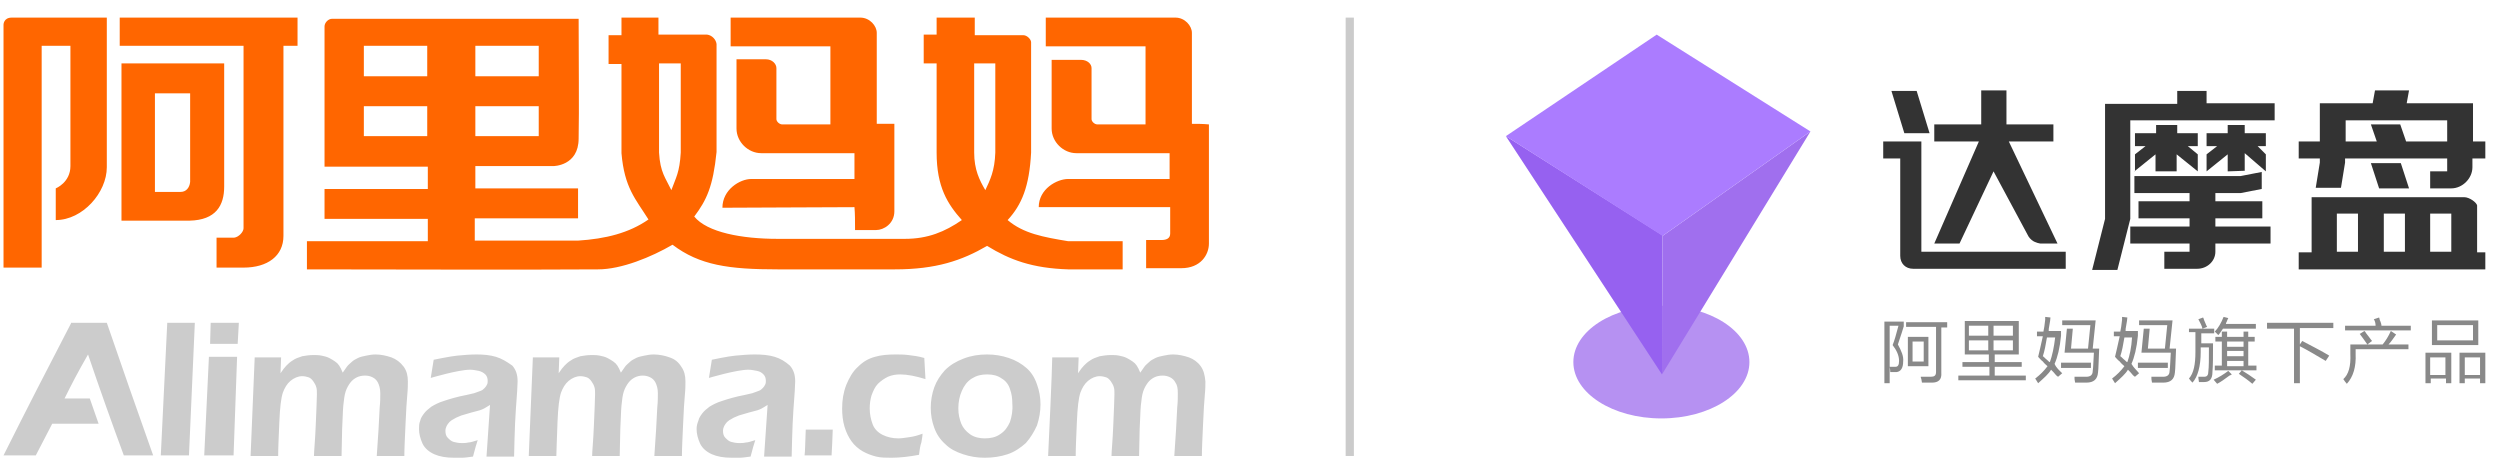
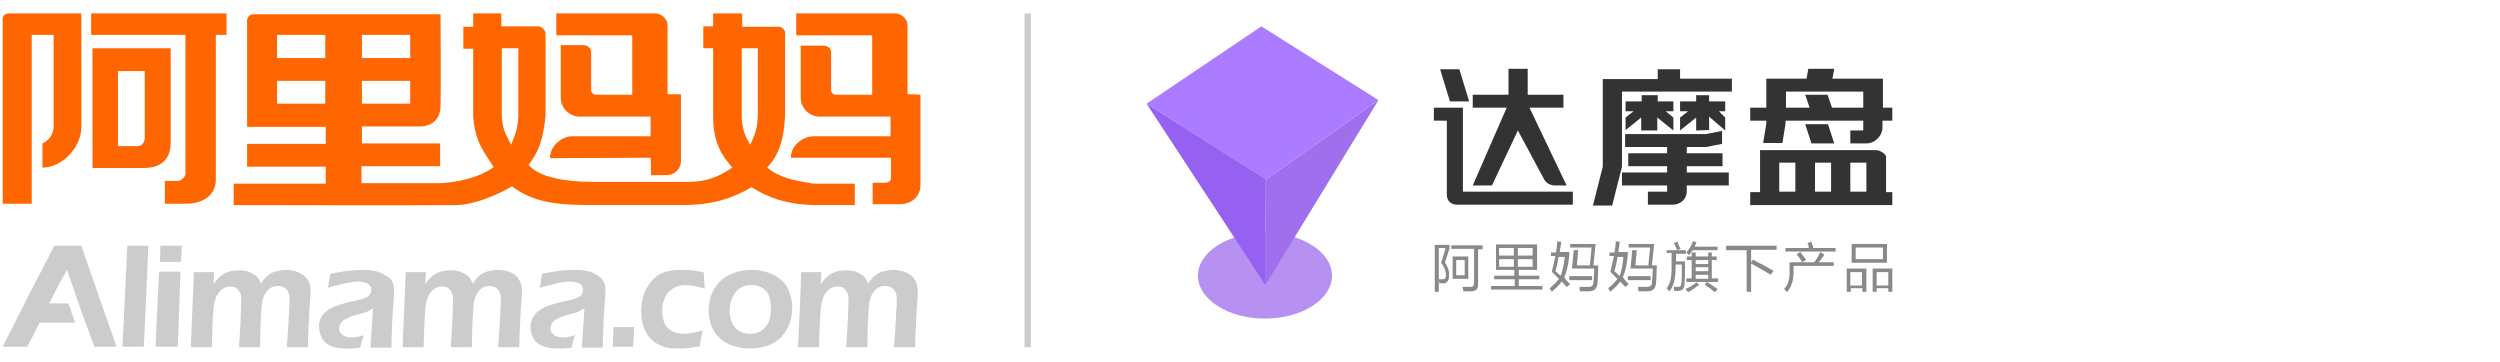
- <svg xmlns="http://www.w3.org/2000/svg" version="1.1" id="图层_1" x="0px" y="0px" viewBox="0 0 426 81" style="enable-background:new 0 0 426 81;" xml:space="preserve">
+ <svg xmlns="http://www.w3.org/2000/svg" version="1.1" id="图层_1" x="0px" y="0px" viewBox="0 0 559.5 81" style="enable-background:new 0 0 559.5 81;" xml:space="preserve">
  <g>
    <rect x="229.3" y="3" style="fill-rule:evenodd;clip-rule:evenodd;fill:#CBCBCB;" width="1.4" height="74.7" />
    <g>
      <g id="形状_2_copy_3_副本_4_30_">
        <g>
          <path style="fill-rule:evenodd;clip-rule:evenodd;fill:#CCCCCC;" d="M12.1,55.1C8.1,62.8,4.6,69.6,0.6,77.6h5.5      c1-1.9,1.6-3.1,2.8-5.4c2.9,0,5,0,7.9,0c-0.6-1.7-1-2.9-1.5-4.3H11c1.3-2.6,2-4,4-7.5c2,5.9,4.1,11.8,6.1,17.2h5      c-2.8-7.9-5.2-14.7-7.9-22.6H12.1z M27.4,77.6h4.8l1-22.6l-4.7,0L27.4,77.6z M34.8,77.6h5l0.6-16.8h-4.8L34.8,77.6z M35.9,55      l-0.1,3.6c0,0,3.7,0,4.7,0l0.2-3.6C36.4,55,36.4,55,35.9,55z M66.7,60.9c-0.9-0.3-1.8-0.5-2.7-0.5c-0.6,0-1.1,0.1-1.6,0.2      c-0.5,0.1-1,0.2-1.4,0.4c-0.4,0.2-0.8,0.4-1.1,0.7c-0.3,0.3-0.6,0.5-0.8,0.8c-0.2,0.3-0.4,0.6-0.7,1c-0.2-0.5-0.4-0.9-0.6-1.2      c-0.2-0.3-0.4-0.5-0.7-0.7c-0.3-0.2-0.6-0.4-1-0.6c-0.4-0.2-0.8-0.3-1.3-0.4c-0.5-0.1-0.9-0.1-1.4-0.1c-0.7,0-1.3,0.1-1.9,0.2      c-0.6,0.2-1.2,0.4-1.6,0.7c-0.5,0.3-0.8,0.6-1.1,0.9c-0.3,0.3-0.6,0.7-1,1.3l0.1-2.7h-4.5l-0.7,16.8c0,0,3.7,0,4.7,0      c0-1.4,0.1-3.4,0.2-5.8c0.1-2.5,0.3-4.1,0.6-5c0.3-0.8,0.7-1.5,1.3-2c0.6-0.5,1.3-0.8,2-0.8c0.4,0,0.8,0.1,1.1,0.2      c0.3,0.1,0.6,0.4,0.8,0.7c0.2,0.3,0.4,0.6,0.5,1c0.1,0.3,0.1,0.7,0.1,1.2c0,0.9-0.1,2.7-0.2,5.3c-0.1,2.6-0.3,4.4-0.3,5.2      c1,0,3.8,0,4.7,0l0.1-4.6c0.1-1.6,0.1-3,0.2-4c0.1-1,0.2-1.8,0.4-2.4c0.2-0.6,0.5-1.1,0.8-1.5c0.3-0.4,0.7-0.7,1.1-0.9      c0.4-0.2,0.9-0.3,1.4-0.3c0.5,0,0.9,0.1,1.3,0.3c0.4,0.2,0.7,0.5,0.9,0.9c0.2,0.4,0.4,1,0.4,1.8c0,0.7,0,1.5-0.1,2.4l-0.2,3.8      c-0.1,1.6-0.2,3-0.3,4.5c1,0,3.9,0,4.7,0c0-1.3,0.1-3.1,0.2-5.4c0.1-2.3,0.2-4,0.3-5c0.1-1,0.1-1.8,0.1-2.3c0-1-0.2-1.8-0.7-2.5      C68.2,61.7,67.5,61.2,66.7,60.9z M84.5,60.8c-1-0.3-2.1-0.4-3.3-0.4c-1.1,0-2.2,0.1-3.3,0.2c-1.1,0.1-4,0.7-4,0.7l-0.5,3.1      c0,0,4.7-1.4,6.7-1.4c0.5,0,1,0.1,1.5,0.2c0.4,0.1,0.8,0.3,1.1,0.6c0.3,0.3,0.4,0.7,0.4,1.1c0,0.2,0,0.4-0.1,0.6      c-0.1,0.2-0.2,0.4-0.4,0.6c-0.2,0.2-0.4,0.4-0.7,0.5c-0.3,0.1-0.6,0.2-1.1,0.4c-0.5,0.1-0.9,0.2-1.3,0.3c-1.6,0.3-2.9,0.7-3.8,1      c-1,0.3-1.7,0.7-2.2,1c-0.5,0.4-0.9,0.7-1.2,1.1c-0.3,0.4-0.6,0.8-0.7,1.3c-0.2,0.5-0.2,0.9-0.2,1.4c0,0.8,0.2,1.6,0.6,2.5      c0.4,0.8,1.1,1.4,2,1.8c0.9,0.4,2,0.6,3.4,0.6c0.4,0,0.8,0,1.3,0c0.5,0,1.1-0.1,1.9-0.2c0.3-1.2,0.6-2.2,0.8-2.8      c-0.7,0.2-1.2,0.4-1.6,0.4c-0.4,0.1-0.8,0.1-1.1,0.1c-0.6,0-1-0.1-1.4-0.2c-0.4-0.1-0.7-0.4-1-0.7c-0.3-0.3-0.4-0.7-0.4-1.2      c0-0.3,0.1-0.6,0.2-0.8c0.1-0.2,0.3-0.5,0.5-0.7c0.2-0.2,0.5-0.4,0.9-0.6c0.3-0.2,0.7-0.3,1.1-0.5c0.4-0.1,1-0.3,1.7-0.5      c0.7-0.2,1.2-0.3,1.5-0.4c0.3-0.1,0.5-0.2,0.7-0.3c0.2-0.1,0.5-0.3,1-0.6l-0.6,8.8h4.7c0,0,0.1-5.4,0.3-8      c0.2-2.6,0.3-4.2,0.3-4.8c0-1.2-0.3-2-0.9-2.7C86.3,61.6,85.5,61.1,84.5,60.8z M114.1,60.9c-0.8-0.3-1.8-0.5-2.7-0.5      c-0.6,0-1.1,0.1-1.6,0.2c-0.5,0.1-1,0.2-1.4,0.4c-0.4,0.2-0.8,0.4-1.1,0.7c-0.3,0.3-0.6,0.5-0.8,0.8c-0.2,0.3-0.4,0.6-0.7,1      c-0.2-0.5-0.4-0.9-0.6-1.2c-0.2-0.3-0.4-0.5-0.7-0.7c-0.3-0.2-0.6-0.4-1-0.6c-0.4-0.2-0.8-0.3-1.3-0.4c-0.5-0.1-0.9-0.1-1.4-0.1      c-0.7,0-1.3,0.1-1.9,0.2c-0.6,0.2-1.2,0.4-1.6,0.7c-0.5,0.3-0.8,0.6-1.1,0.9c-0.3,0.3-0.6,0.7-1,1.3l0.1-2.7h-4.5l-0.7,16.8h4.7      c0,0,0.1-3.4,0.2-5.8c0.1-2.5,0.3-4.1,0.6-5c0.3-0.8,0.7-1.5,1.3-2c0.6-0.5,1.3-0.8,2-0.8c0.4,0,0.8,0.1,1.1,0.2      c0.3,0.1,0.6,0.4,0.8,0.7c0.2,0.3,0.4,0.6,0.5,1c0.1,0.3,0.1,0.7,0.1,1.2c0,0.9-0.1,2.7-0.2,5.3c-0.1,2.6-0.3,4.4-0.3,5.2      c1,0,3.8,0,4.7,0l0.1-4.6c0.1-1.6,0.1-3,0.2-4c0.1-1,0.2-1.8,0.4-2.4c0.2-0.6,0.5-1.1,0.8-1.5c0.3-0.4,0.7-0.7,1.1-0.9      c0.4-0.2,0.9-0.3,1.3-0.3c0.5,0,0.9,0.1,1.3,0.3c0.4,0.2,0.7,0.5,0.9,0.9c0.2,0.4,0.4,1,0.4,1.8c0,0.7,0,1.5-0.1,2.4l-0.2,3.8      c-0.1,1.6-0.2,3-0.3,4.5c1,0,3.9,0,4.7,0c0-1.3,0.1-3.1,0.2-5.4c0.1-2.3,0.2-4,0.3-5c0.1-1,0.1-1.8,0.1-2.3c0-1-0.2-1.8-0.7-2.5      C115.6,61.7,115,61.2,114.1,60.9z M132,60.8c-1-0.3-2.1-0.4-3.4-0.4c-1.1,0-2.2,0.1-3.3,0.2c-1.2,0.1-4,0.7-4,0.7l-0.5,3.1      c0,0,4.7-1.4,6.7-1.4c0.5,0,1,0.1,1.5,0.2c0.5,0.1,0.8,0.3,1.1,0.6c0.3,0.3,0.4,0.7,0.4,1.1c0,0.2,0,0.4-0.1,0.6      c-0.1,0.2-0.2,0.4-0.4,0.6c-0.2,0.2-0.4,0.4-0.7,0.5c-0.3,0.1-0.6,0.2-1.1,0.4c-0.5,0.1-0.9,0.2-1.3,0.3c-1.6,0.3-2.9,0.7-3.8,1      c-1,0.3-1.7,0.7-2.2,1c-0.5,0.4-0.9,0.7-1.2,1.1c-0.3,0.4-0.6,0.8-0.7,1.3c-0.2,0.5-0.3,0.9-0.3,1.4c0,0.8,0.2,1.6,0.6,2.5      c0.4,0.8,1.1,1.4,2,1.8c0.9,0.4,2,0.6,3.4,0.6c0.4,0,0.8,0,1.3,0c0.5,0,1.1-0.1,1.9-0.2c0.3-1.2,0.6-2.2,0.8-2.8      c-0.7,0.2-1.2,0.4-1.6,0.4c-0.4,0.1-0.8,0.1-1.1,0.1c-0.6,0-1-0.1-1.4-0.2c-0.4-0.1-0.7-0.4-1-0.7c-0.3-0.3-0.4-0.7-0.4-1.2      c0-0.3,0.1-0.6,0.2-0.8c0.1-0.2,0.3-0.5,0.5-0.7c0.2-0.2,0.5-0.4,0.9-0.6c0.3-0.2,0.7-0.3,1.1-0.5c0.4-0.1,1-0.3,1.7-0.5      c0.7-0.2,1.2-0.3,1.5-0.4c0.3-0.1,0.5-0.2,0.7-0.3c0.2-0.1,0.5-0.3,1-0.6l-0.6,8.8h4.7c0,0,0.1-5.4,0.3-8      c0.2-2.6,0.3-4.2,0.3-4.8c0-1.2-0.3-2-0.9-2.7C133.8,61.6,133,61.1,132,60.8z M137.3,73.2c-0.1,2.2-0.1,3.7-0.2,4.4      c1.6,0,4.6,0,4.6,0s0.2-3.6,0.2-4.4C140.8,73.2,137.3,73.2,137.3,73.2z M149.6,65.4c0.5-0.5,1.1-0.9,1.7-1.2      c0.7-0.3,1.4-0.4,2.1-0.4c1.2,0,2.7,0.3,4.3,0.8l-0.2-3.6c-1-0.3-1.9-0.4-2.7-0.5c-0.8-0.1-1.5-0.1-2.2-0.1      c-1.3,0-2.5,0.1-3.5,0.4c-1.1,0.3-2,0.8-2.9,1.7c-0.9,0.8-1.5,1.9-2,3.1c-0.5,1.3-0.7,2.6-0.7,4c0,1,0.1,2.1,0.4,3.1      c0.3,1,0.7,1.8,1.2,2.5c0.5,0.7,1.2,1.3,1.9,1.7c0.7,0.4,1.5,0.7,2.3,0.9c0.8,0.2,1.7,0.2,2.6,0.2c1.5,0,3.1-0.2,4.7-0.5      c0.1-0.8,0.2-1.6,0.4-2.1c0.1-0.6,0.2-1.1,0.2-1.5c-0.8,0.3-1.5,0.5-2.3,0.6c-0.7,0.1-1.3,0.2-1.8,0.2c-1,0-1.9-0.2-2.7-0.6      c-0.8-0.4-1.4-1-1.7-1.8c-0.3-0.8-0.5-1.7-0.5-2.7c0-0.8,0.1-1.5,0.3-2.2C148.8,66.6,149.1,65.9,149.6,65.4z M174.9,62.7      c-0.8-0.7-1.8-1.3-3-1.7c-1.2-0.4-2.4-0.6-3.7-0.6c-1.4,0-2.7,0.2-4,0.7c-1.3,0.5-2.3,1.1-3.2,2c-0.8,0.9-1.4,1.8-1.8,2.9      c-0.4,1.1-0.6,2.3-0.6,3.5c0,1.2,0.2,2.3,0.6,3.4c0.4,1.1,1,2,1.9,2.8c0.8,0.8,1.8,1.3,3,1.7c1.2,0.4,2.4,0.6,3.7,0.6      c1.4,0,2.7-0.2,3.9-0.6c1.2-0.4,2.2-1.1,3.1-1.9c0.8-0.9,1.4-1.9,1.9-3c0.4-1.2,0.6-2.4,0.6-3.6c0-1.2-0.2-2.3-0.6-3.4      C176.3,64.3,175.7,63.4,174.9,62.7z M172.1,71.9c-0.4,0.9-0.9,1.6-1.7,2.1c-0.7,0.5-1.6,0.7-2.6,0.7c-0.9,0-1.8-0.2-2.5-0.7      c-0.7-0.5-1.2-1.1-1.5-1.8c-0.3-0.8-0.5-1.6-0.5-2.6c0-1.1,0.2-2.1,0.6-3c0.4-0.9,0.9-1.6,1.7-2.1c0.8-0.5,1.6-0.7,2.6-0.7      c1,0,1.8,0.2,2.5,0.7c0.7,0.4,1.2,1.1,1.4,1.8c0.3,0.8,0.4,1.6,0.4,2.5C172.6,69.9,172.4,71,172.1,71.9z M204.6,62.4      c-0.5-0.7-1.2-1.2-2-1.5c-0.9-0.3-1.8-0.5-2.7-0.5c-0.6,0-1.1,0.1-1.6,0.2c-0.5,0.1-1,0.2-1.4,0.4c-0.4,0.2-0.8,0.4-1.1,0.7      c-0.3,0.3-0.6,0.5-0.8,0.8c-0.2,0.3-0.4,0.6-0.7,1c-0.2-0.5-0.4-0.9-0.6-1.2c-0.2-0.3-0.4-0.5-0.7-0.7c-0.3-0.2-0.6-0.4-1-0.6      c-0.4-0.2-0.8-0.3-1.3-0.4c-0.5-0.1-0.9-0.1-1.4-0.1c-0.7,0-1.3,0.1-1.9,0.2c-0.6,0.2-1.2,0.4-1.6,0.7c-0.5,0.3-0.8,0.6-1.1,0.9      c-0.3,0.3-0.6,0.7-1,1.3l0.1-2.7c-0.8,0-3.5,0-4.5,0c0,1.9-0.6,14.9-0.7,16.8c1,0,3.7,0,4.7,0c0-1.4,0.1-3.4,0.2-5.8      c0.1-2.5,0.3-4.1,0.6-5c0.3-0.8,0.7-1.5,1.3-2c0.6-0.5,1.3-0.8,2-0.8c0.4,0,0.8,0.1,1.1,0.2c0.3,0.1,0.6,0.4,0.8,0.7      c0.2,0.3,0.4,0.6,0.5,1c0.1,0.3,0.1,0.7,0.1,1.2c0,0.9-0.1,2.7-0.2,5.3c-0.1,2.6-0.3,4.4-0.3,5.2c1,0,3.8,0,4.7,0l0.1-4.6      c0.1-1.6,0.1-3,0.2-4c0.1-1,0.2-1.8,0.4-2.4c0.2-0.6,0.5-1.1,0.8-1.5c0.3-0.4,0.7-0.7,1.1-0.9c0.4-0.2,0.9-0.3,1.4-0.3      c0.5,0,0.9,0.1,1.3,0.3c0.4,0.2,0.7,0.5,0.9,0.9c0.3,0.4,0.4,1,0.4,1.8c0,0.7,0,1.5-0.1,2.4l-0.2,3.8c-0.1,1.6-0.2,3-0.3,4.5      c1,0,3.9,0,4.7,0c0-1.3,0.1-3.1,0.2-5.4c0.1-2.3,0.2-4,0.3-5c0.1-1,0.1-1.8,0.1-2.3C205.3,63.9,205.1,63.1,204.6,62.4z" />
        </g>
      </g>
      <g id="形状_2_copy_3_副本_5_30_">
        <g>
          <path style="fill-rule:evenodd;clip-rule:evenodd;fill:#FF6600;" d="M20.4,7.8c7,0,14.1,0,21.1,0c0,10.5,0,21.4,0,31.1      c0,0.6-0.8,1.5-1.6,1.6c-1.1,0-1.6,0-3,0v5.1c1.6,0,3,0,4.6,0c4.1,0,6.8-2,6.8-5.4c0-8.1,0-24.2,0-32.4h2.4V3H20.4V7.8z       M145.7,39.2c2.3,0,1.4,0,3.6,0c1.3,0,3.1-1.1,3.1-3.2c0-5.3,0-9.5,0-14.9c-1,0-2.1,0-3,0c0-4.1,0-12.5,0-15.5      c0-1.2-1.2-2.6-2.8-2.6h-22.1v4.9h17c0,4.4,0,8.9,0,13.3c-4.1,0-4.7,0-8.2,0c-0.5,0-1-0.5-1-0.9c0-2.2,0-5.8,0-8.7      c0-0.7-0.7-1.5-1.8-1.5h-5v11.8c0,2.3,2,4.2,4.2,4.2c0,0,8.7,0,15.9,0v4.4h-17.6c-1.9,0-4.9,1.8-4.9,4.9      c6.1,0,15.9-0.1,22.5-0.1C145.7,36.4,145.7,37.7,145.7,39.2z M38.2,31.8c0-5.6,0-13.4,0-21H20.7v26.8c5.1,0,11.6,0,11.6,0      C36.8,37.5,38.2,35,38.2,31.8z M30.8,32.7c-1.3,0-2.6,0-4.4,0V15.9c1.9,0,4.1,0,6,0c0,5.1,0,10.7,0,15.1      C32.3,32,31.7,32.7,30.8,32.7z M0.6,4.2c0,9.6,0,22.2,0,41.4h6.5c0-12.1,0-25.3,0-37.8c1.5,0,3.3,0,4.9,0c0,7.3,0,13.8,0,20.5      c0,2.8-2.5,3.8-2.5,3.8v5.4c4.6,0,8.7-4.7,8.7-9c0-7.8,0-17.7,0-25.5C12.3,3,7.8,3,2,3C0.6,3,0.6,4.2,0.6,4.2z M203.1,21.1      c0-4.1,0-12.5,0-15.5c0-1.2-1.2-2.6-2.8-2.6h-22.1v4.9c5.7,0,11.4,0,17,0v13.3c-4.1,0-4.7,0-8.2,0c-0.5,0-1-0.5-1-0.9      c0-2.2,0-5.8,0-8.7c0-0.7-0.7-1.4-1.8-1.4c-1.4,0-3.4,0-5,0v11.7c0,2.3,2,4.2,4.2,4.2c0,0,8.7,0,15.9,0v4.4h-17.3      c-1.9,0-5,1.7-5,4.8c6.1,0,15.8,0,22.4,0v4.5c0,0.8-0.6,1.1-1.5,1.1h-2.6c0,2.2,0,3.4,0,4.8h3.9c1.2,0,0.9,0,2.1,0      c3.3,0,4.7-2.3,4.7-4.2c0-6.1,0-14.2,0-20.3C205,21.1,203.9,21.1,203.1,21.1z M171.7,37.5c2.4-2.6,3.7-5.7,4-11.5      c0-6.4,0-12.5,0-18.8c0-0.5-0.7-1.2-1.3-1.2c-2.5,0-5.6,0-8.3,0V3h-6.5c0,1,0,2,0,2.9c-0.7,0-1.5,0-2.2,0v4.9h2.2V26      c0,5.9,1.9,8.8,4.3,11.5c-2.9,2-5.8,3.2-9.7,3.2c-0.5,0-1.1,0-1.7,0c-6.1,0-13.5,0-20,0c-6.1,0-12-1.1-14.2-3.8      c2.1-2.8,3.2-5.1,3.8-11c0-5.9,0-10.9,0-18.4c-0.1-0.8-0.8-1.5-1.6-1.6c-2.6,0-5.1,0-8.3,0V3c-2.7,0-3.7,0-6.3,0v3      c-0.7,0-1.2,0-2.2,0v4.9c1,0,1.5,0,2.2,0c0,5,0,10.6,0,15.2c0.5,5.9,2.4,7.8,4.6,11.3c-3.3,2.3-7.3,3.3-12,3.6      c-5.6,0-10.6,0-17.6,0c0-1.2,0-2.9,0-3.8h17.6v-5.1H81c0-1.2,0-2.5,0-3.8c5.1,0,11.7,0,13.3,0c0,0,4.3,0,4.3-4.7      c0.1-4.9,0-13.8,0-20.4c-13.9,0-28.1,0-42,0c-0.7,0-1.3,0.7-1.3,1.3c0,1,0,16.6,0,23.9c5.9,0,11.7,0,17.6,0v3.8H55.3      c0,1.6,0,3.4,0,5.1h17.6c0,1.3,0,2.5,0,3.8H52.3c0,1.4,0,3.3,0,4.8c15.5,0,34.6,0.1,49.6,0c4,0,9.1-2.1,12.7-4.2      c4.6,3.5,9.6,4.2,17.9,4.2c2.5,0,5.3,0,8.4,0c4.3,0,8.2,0,11.6,0c7,0,11.4-1.5,15.7-4c3.9,2.4,7.7,3.8,13.8,4v0h9.3v-4.8H182      C177.8,40.4,174.4,39.8,171.7,37.5z M72.8,23.2H62v-5.1h10.8V23.2z M72.8,13H62V7.8c3.6,0,7.2,0,10.8,0V13z M81,7.8h10.8V13H81      V7.8z M81,18.1c3.6,0,7.2,0,10.8,0c0,2.1,0,3.7,0,5.1H81C81,21.9,81,19.7,81,18.1z M116,26c-0.2,3.4-0.8,4.2-1.6,6.4      c-1-2.1-1.9-3-2.1-6.4c0-4.4,0-10.5,0-15.2h3.7V26z M169.6,26c-0.1,3.1-0.9,4.7-1.7,6.4c-1-1.7-1.9-3.5-1.9-6.4      c0-4.7,0-10.4,0-15.2h3.6C169.6,15.7,169.6,21.3,169.6,26z" />
        </g>
      </g>
    </g>
    <g>
      <g>
        <path style="fill:#898989;" d="M324.3,61.6c0,1.1-0.4,1.7-1.1,1.8c-0.3,0-0.7,0-1.1,0c0,0,0-0.1,0-0.1c0-0.4-0.1-0.6-0.1-0.8     c0.1,0,0.2,0,0.4,0c0.3,0,0.5,0,0.6,0c0.4,0,0.6-0.3,0.6-1c0-0.9-0.4-1.8-1.1-2.7c0.3-0.7,0.6-1.8,1-3.3h-1.5v9.8h-0.9V54.8h3.3     v0.8c-0.5,1.7-0.9,2.7-1,3.1C324,59.8,324.4,60.7,324.3,61.6z M324.7,54.9h7.1v0.9h-1v7.7c0.1,1.2-0.5,1.7-1.6,1.7     c-0.3,0-0.9,0-1.7,0c0-0.2-0.1-0.4-0.1-0.6c-0.1-0.2-0.1-0.3-0.1-0.4c0.4,0,1,0,1.7,0c0.6,0,0.9-0.2,0.9-0.8v-7.7h-5.1V54.9z      M325.1,57.4h3.5v5h-3.5V57.4z M325.9,58.2v3.4h1.9v-3.4H325.9z" />
        <path style="fill:#898989;" d="M334.3,61.7h4.6v-1.3h-4.1v-5.7h9.2v5.7h-4.1v1.3h4.6v0.8h-4.6V64h5.3v0.8h-11.5V64h5.3v-1.5h-4.6     V61.7z M335.5,55.5v1.7h3.3v-1.7H335.5z M335.5,58v1.7h3.3V58H335.5z M343,55.5h-3.3v1.7h3.3V55.5z M339.7,58v1.7h3.3V58H339.7z" />
        <path style="fill:#898989;" d="M351.4,63.6l-0.7,0.6c-0.2-0.1-0.5-0.4-0.8-0.8c-0.2-0.2-0.3-0.3-0.4-0.4     c-0.4,0.7-1.2,1.4-2.2,2.3c-0.2-0.3-0.3-0.5-0.5-0.8c0.8-0.6,1.5-1.3,2.1-2.1c-0.2-0.2-0.5-0.4-0.8-0.8c-0.4-0.3-0.6-0.6-0.8-0.8     c0.2-0.7,0.4-1.8,0.8-3.5h-1v-0.8h1.1c0.1-0.4,0.2-1.1,0.3-2c0-0.2,0-0.4,0-0.5l0.9,0.1c0,0.3-0.1,0.8-0.2,1.4     c-0.1,0.4-0.1,0.7-0.1,0.9h2.1v0.8c-0.2,2.1-0.6,3.7-1.1,4.8C350.4,62.7,350.9,63.1,351.4,63.6z M350.2,57.5h-1.4     c-0.2,1.2-0.4,2.3-0.7,3.2c0.2,0.1,0.4,0.4,0.8,0.7c0.2,0.2,0.3,0.3,0.4,0.3C349.7,60.6,350,59.2,350.2,57.5z M351.2,61.8h5.1     v0.9h-5.1V61.8z M353.2,56.1l-0.3,3.3h2.9l0.4-4h-4.8v-0.8h5.7l-0.5,4.8h1.1c-0.1,2-0.1,3.4-0.2,4.1c-0.1,1.1-0.7,1.7-2,1.7     c-0.8,0-1.4,0-1.9,0c0-0.2-0.1-0.4-0.1-0.7c0-0.2,0-0.3,0-0.3c0.2,0,0.9,0,2,0c0.7,0,1.1-0.3,1.1-1c0.1-0.6,0.1-1.6,0.2-3.1h-5     l0.4-4.1H353.2z" />
        <path style="fill:#898989;" d="M364.5,63.6l-0.7,0.6c-0.2-0.1-0.5-0.4-0.8-0.8c-0.2-0.2-0.3-0.3-0.4-0.4     c-0.4,0.7-1.2,1.4-2.2,2.3c-0.2-0.3-0.3-0.5-0.5-0.8c0.8-0.6,1.5-1.3,2.1-2.1c-0.2-0.2-0.5-0.4-0.8-0.8c-0.4-0.3-0.6-0.6-0.8-0.8     c0.2-0.7,0.4-1.8,0.8-3.5h-1v-0.8h1.1c0.1-0.4,0.2-1.1,0.3-2c0-0.2,0-0.4,0-0.5l0.9,0.1c0,0.3-0.1,0.8-0.2,1.4     c-0.1,0.4-0.1,0.7-0.1,0.9h2.1v0.8c-0.2,2.1-0.6,3.7-1.1,4.8C363.6,62.7,364.1,63.1,364.5,63.6z M363.3,57.5H362     c-0.2,1.2-0.4,2.3-0.7,3.2c0.2,0.1,0.4,0.4,0.8,0.7c0.2,0.2,0.3,0.3,0.4,0.3C362.9,60.6,363.2,59.2,363.3,57.5z M364.3,61.8h5.1     v0.9h-5.1V61.8z M366.3,56.1l-0.3,3.3h2.9l0.4-4h-4.8v-0.8h5.7l-0.5,4.8h1.1c-0.1,2-0.1,3.4-0.2,4.1c-0.1,1.1-0.7,1.7-2,1.7     c-0.8,0-1.4,0-1.9,0c0-0.2-0.1-0.4-0.1-0.7c0-0.2,0-0.3,0-0.3c0.2,0,0.9,0,2,0c0.7,0,1.1-0.3,1.1-1c0.1-0.6,0.1-1.6,0.2-3.1h-5     l0.4-4.1H366.3z" />
        <path style="fill:#898989;" d="M373.2,56h4.1v0.8h-2.2c0,0.5,0,1.1,0,1.7h2c0,2.1,0,3.8-0.1,4.9c0,1.2-0.5,1.7-1.4,1.7     c-0.5,0-0.8,0-0.9,0c0-0.2-0.1-0.5-0.1-0.9c0.4,0,0.8,0,1,0c0.5,0,0.7-0.3,0.7-0.9c0.1-0.7,0.1-2.1,0.1-4.1H375     c0,0.3,0,0.6,0,0.8c0,2.4-0.5,4.2-1.4,5.2c-0.2-0.2-0.4-0.4-0.6-0.7c0.8-0.9,1.1-2.4,1.1-4.5c0-0.3,0-0.9,0-1.7     c0-0.7,0-1.3,0-1.7h-1.1V56z M374.6,54.4l0.8-0.3c0.1,0.1,0.1,0.3,0.2,0.5c0.2,0.4,0.3,0.8,0.5,1.1l-0.8,0.3     C375.2,55.5,374.9,55,374.6,54.4z M379.7,63.2l0.6,0.6c-0.1,0.1-0.2,0.1-0.4,0.2c-0.8,0.6-1.5,1.1-2.1,1.4     c-0.2-0.2-0.4-0.5-0.6-0.7C378.1,64.3,378.9,63.8,379.7,63.2z M377.4,56.5c0.6-0.6,1.1-1.5,1.5-2.5l0.8,0.2     c-0.1,0.2-0.2,0.4-0.3,0.7c-0.1,0.1-0.1,0.2-0.1,0.3h5.1V56h-5.6c-0.3,0.4-0.5,0.8-0.8,1.1c0,0-0.1-0.1-0.1-0.1     C377.7,56.8,377.5,56.6,377.4,56.5z M378.7,56.5h0.8v0.9h2.8v-0.9h0.8v0.9h1.1v0.8h-1.1v4.1h1.4v0.8h-7.1v-0.8h1.2v-4.1h-1.1     v-0.8h1.1V56.5z M379.5,58.2v0.9h2.8v-0.9H379.5z M379.5,59.8v0.9h2.8v-0.9H379.5z M379.5,61.5v0.9h2.8v-0.9H379.5z M381.5,63.7     l0.5-0.6c0.8,0.5,1.6,1,2.4,1.6l-0.6,0.7C383.1,64.8,382.4,64.3,381.5,63.7z" />
        <path style="fill:#898989;" d="M392.3,58.1c1.7,0.9,3.3,1.7,4.6,2.5l-0.6,0.9c-1.7-1-3.2-1.9-4.4-2.5v6.3h-1v-9.3h-4.6V55h11.3     v0.9h-5.7v2.8L392.3,58.1z" />
        <path style="fill:#898989;" d="M400.6,58.7h5.4c0.5-0.6,1-1.4,1.4-2.3l0.9,0.6c-0.5,0.7-0.9,1.3-1.3,1.7h3.4v0.8h-9v0.8     c0.1,2.2-0.4,3.9-1.5,5.1c-0.2-0.2-0.4-0.5-0.6-0.8c0.9-0.8,1.3-2.2,1.2-4.3V58.7z M404.5,54.4l0.9-0.3c0,0.1,0.1,0.2,0.1,0.4     c0.2,0.4,0.3,0.8,0.3,1h5v0.8h-11.2v-0.8h5.2C404.8,55.1,404.7,54.7,404.5,54.4z M402.1,56.9l0.8-0.5c0.1,0.1,0.2,0.2,0.3,0.4     c0.5,0.6,0.8,1.1,1,1.3l-0.8,0.6C402.9,58,402.5,57.4,402.1,56.9z" />
        <path style="fill:#898989;" d="M413.3,60.1h4.4v5.2h-0.9v-0.8h-2.6v0.8h-0.9V60.1z M414.1,60.9v3h2.6v-3H414.1z M414.4,54.6h7.9     v4.2h-7.9V54.6z M415.3,55.4V58h6.1v-2.6H415.3z M419.1,60.1h4.4v5.2h-0.9v-0.8H420v0.8h-0.9V60.1z M420,60.9v3h2.6v-3H420z" />
      </g>
      <g>
        <g>
          <path style="fill:#333333;" d="M327.4,24.1h-6.5V27h2.9v16.6c0,1.3,0.9,2.2,2.2,2.2h26v-2.9h-24.6V24.1z M333.9,41.5l5.8-12.3      l5.8,10.8c0,0,0.2,0.5,0.7,0.9c0.6,0.5,1.5,0.6,1.5,0.6h2.9l-8.3-17.4h7.6v-2.9h-8v-5.8h-4.3v5.8h-8v2.9h7.6l-7.6,17.4H333.9z       M328.8,22.7l-2.2-7.2h-4.3l2.2,7.2H328.8z M376,15.5H371v2.2h-12.3v0.9l0,0l0,18.7l-2.2,8.7h4.3l2.2-8.7V20.5h24.6v-2.9H376      V15.5z M377.5,37.2h8v-2.9h-8l0-1.4h4.3l3.6-0.7v-2.9l-3.6,0.7h-18.1v2.9h9.4v1.4h-8.7v2.9h8.7v1.4H363v2.9h10.1v1.4h-4.3v2.9      h5.6c1.7,0,3.1-1.3,3.1-2.9h0l0-1.4h9.4v-2.9h-9.4L377.5,37.2z M363.7,29.2l3.6-2.9v2.9h3.6v-2.9l3.6,2.9v-2.9l-1.7-1.4h1.7      v-2.2H371v-1.4h-3.6v1.4h-3.6v2.2h1.8l-1.8,1.4V29.2z M422.1,35c-0.1-0.5-1.3-1.4-2.2-1.4h-26v9.4h-2.2v2.9h31.8v-2.9h-1.4V35z       M401.8,42.9h-3.6v-6.5h3.6V42.9z M409.8,42.9h-3.6v-6.5h3.6V42.9z M417.7,42.9h-3.6v-6.5h3.6V42.9z M376,29.2l3.6-2.9v2.9      l2.9-0.1l0-3l3.6,3.1v-2.9l-1.4-1.4h1.4v-2.2h-3.6l0-1.4h-2.9v1.4H376v2.2h1.8l-1.8,1.4V29.2z M421.4,24.1c0-3,0-6.5,0-6.5      h-11.3l0.4-2.2h-5.8l-0.4,2.2h-9v6.5h-3.6V27h3.6v0.7l-0.7,4.3h4.3l0.7-4.3V27H417v2.2h-2.9v2.9h3.6c1.9,0,3.6-1.7,3.6-3.6V27      h2.2v-2.9H421.4z M417,24.1h-7l-1-2.9H404l1,2.9h-5.3v-3.6H417V24.1z M409.1,27.8H404l1.4,4.3h5.1L409.1,27.8z" />
        </g>
      </g>
      <ellipse style="fill:#B691F2;" cx="283.1" cy="61.7" rx="15" ry="9.6" />
      <polygon style="fill:#9661F0;" points="256.6,23.2 283.3,40.1 283.2,63.8   " />
      <polygon style="fill:#A06FEE;" points="308.5,22.4 283.2,63.8 283.3,40.2   " />
      <polygon style="fill:#AB7CFF;" points="256.6,23.2 283.3,40.2 308.5,22.4 282.3,5.9   " />
    </g>
  </g>
</svg>
